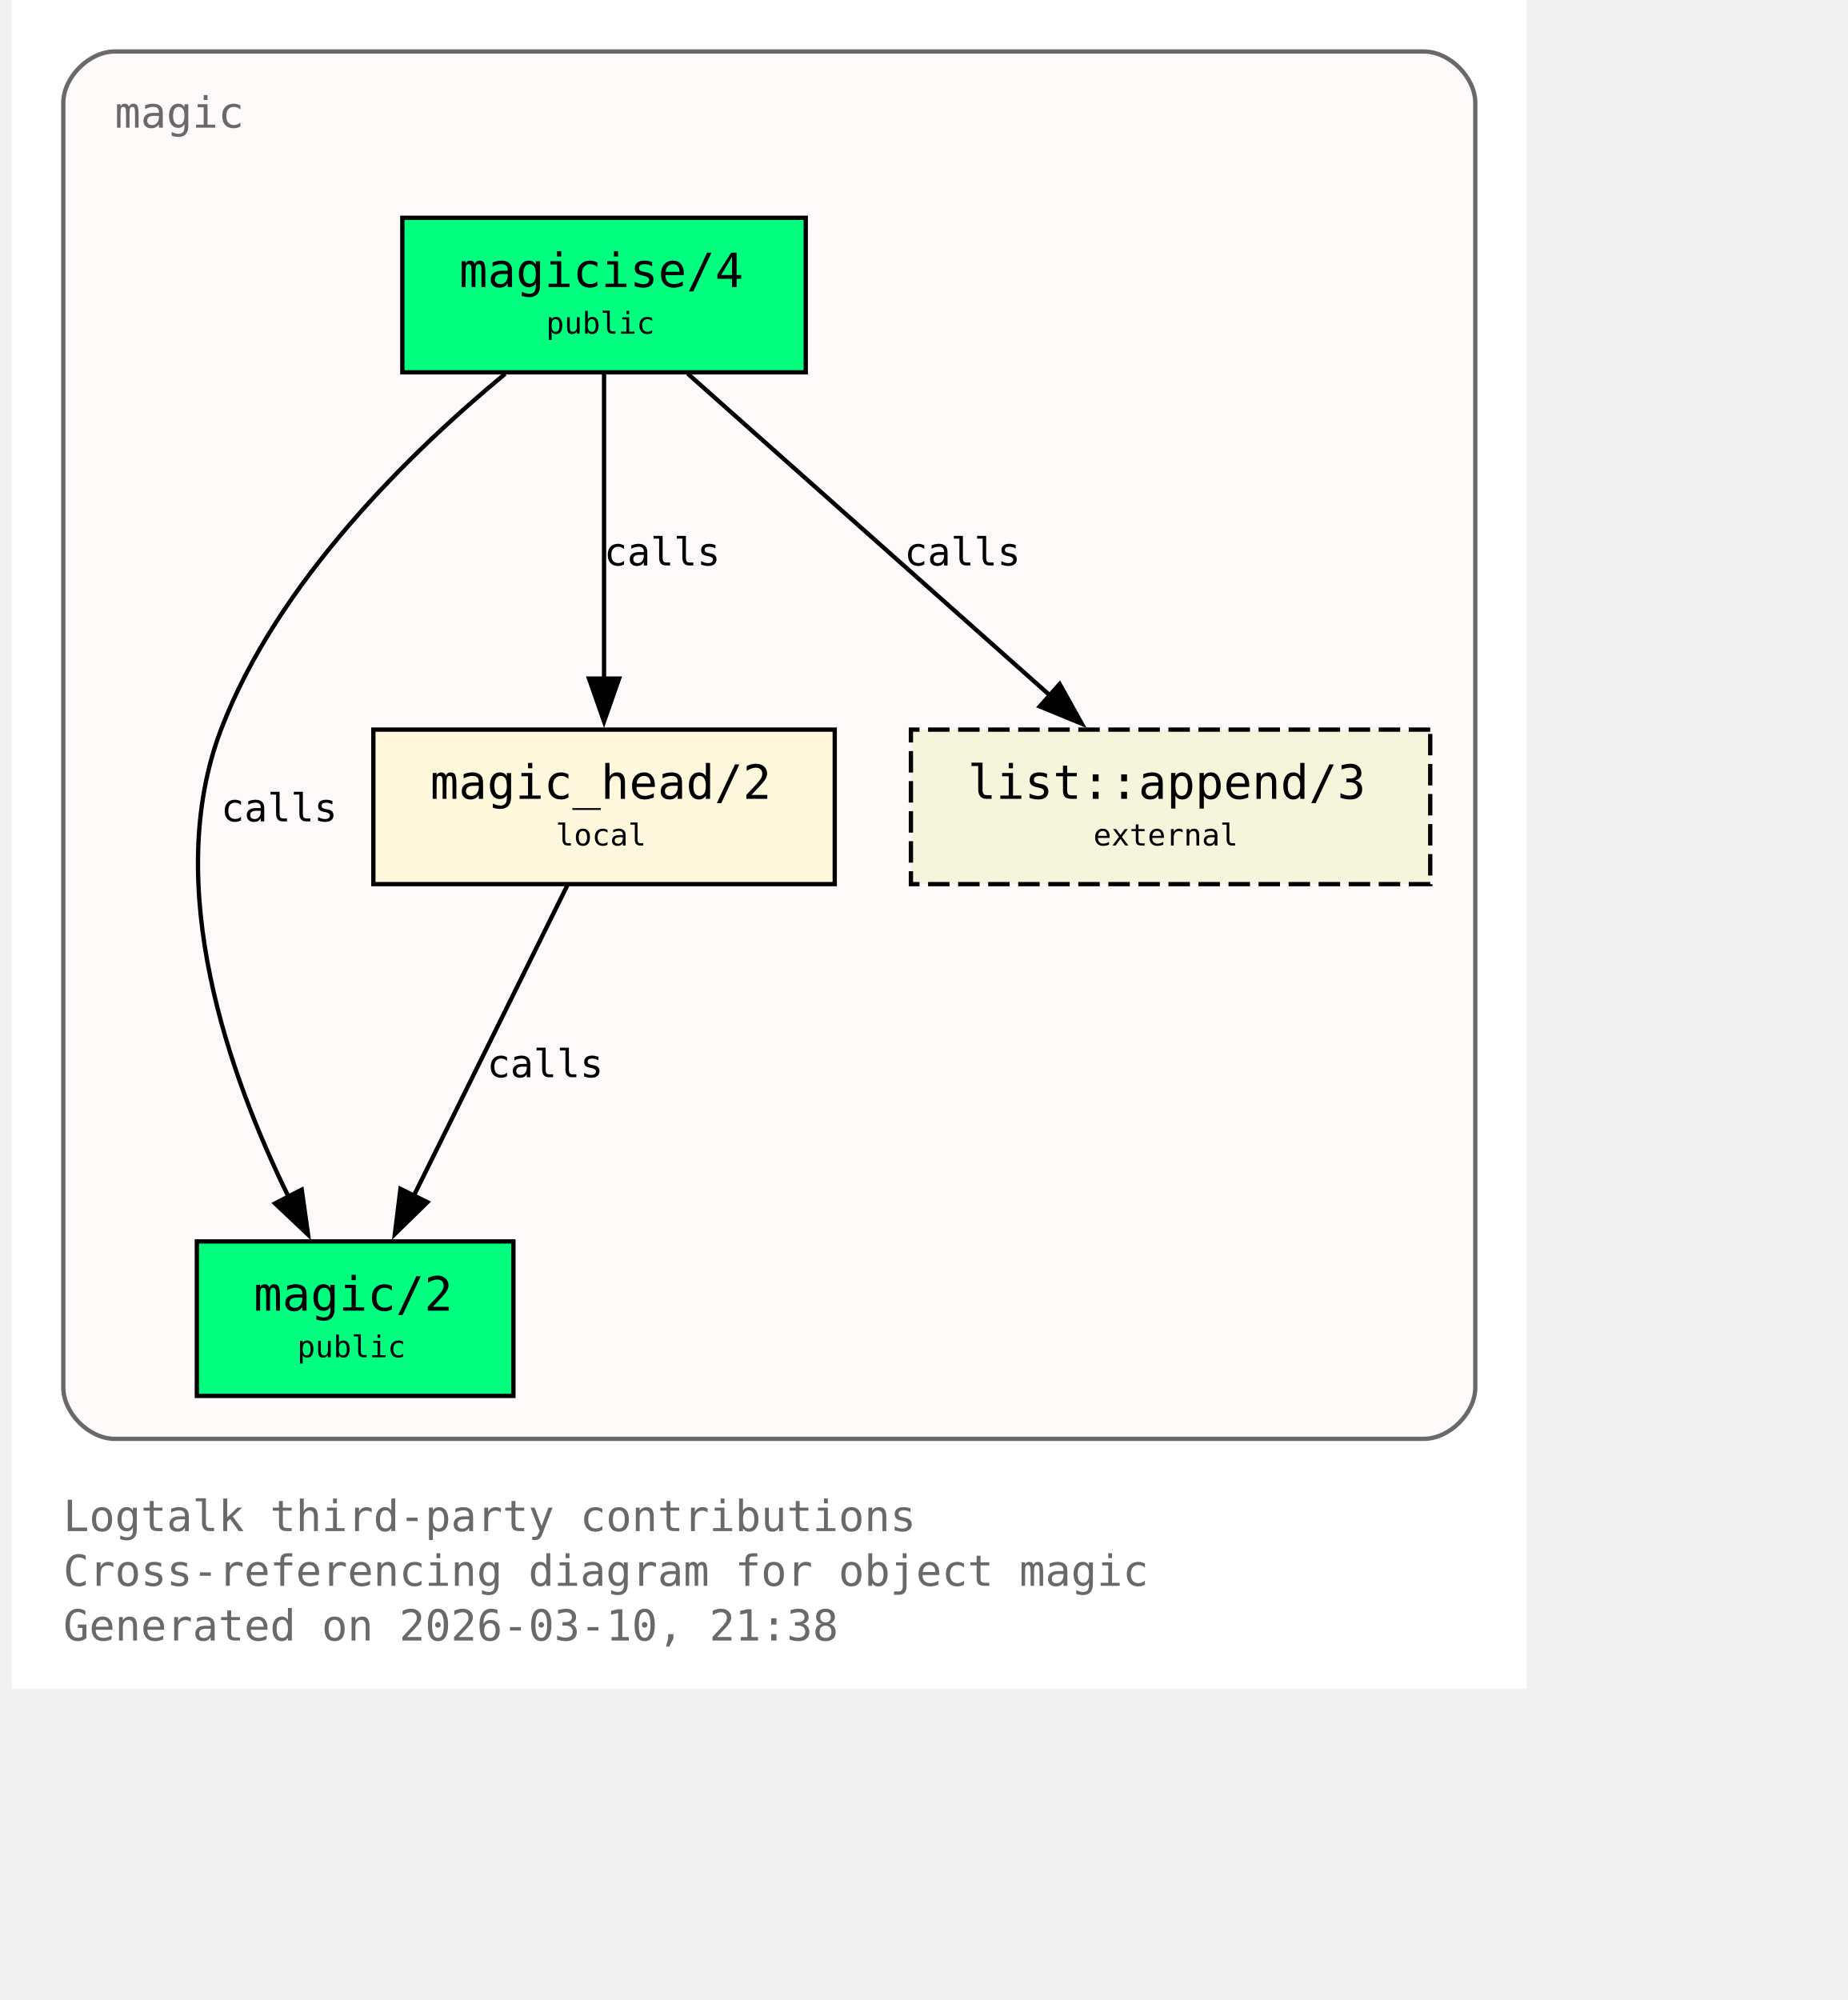
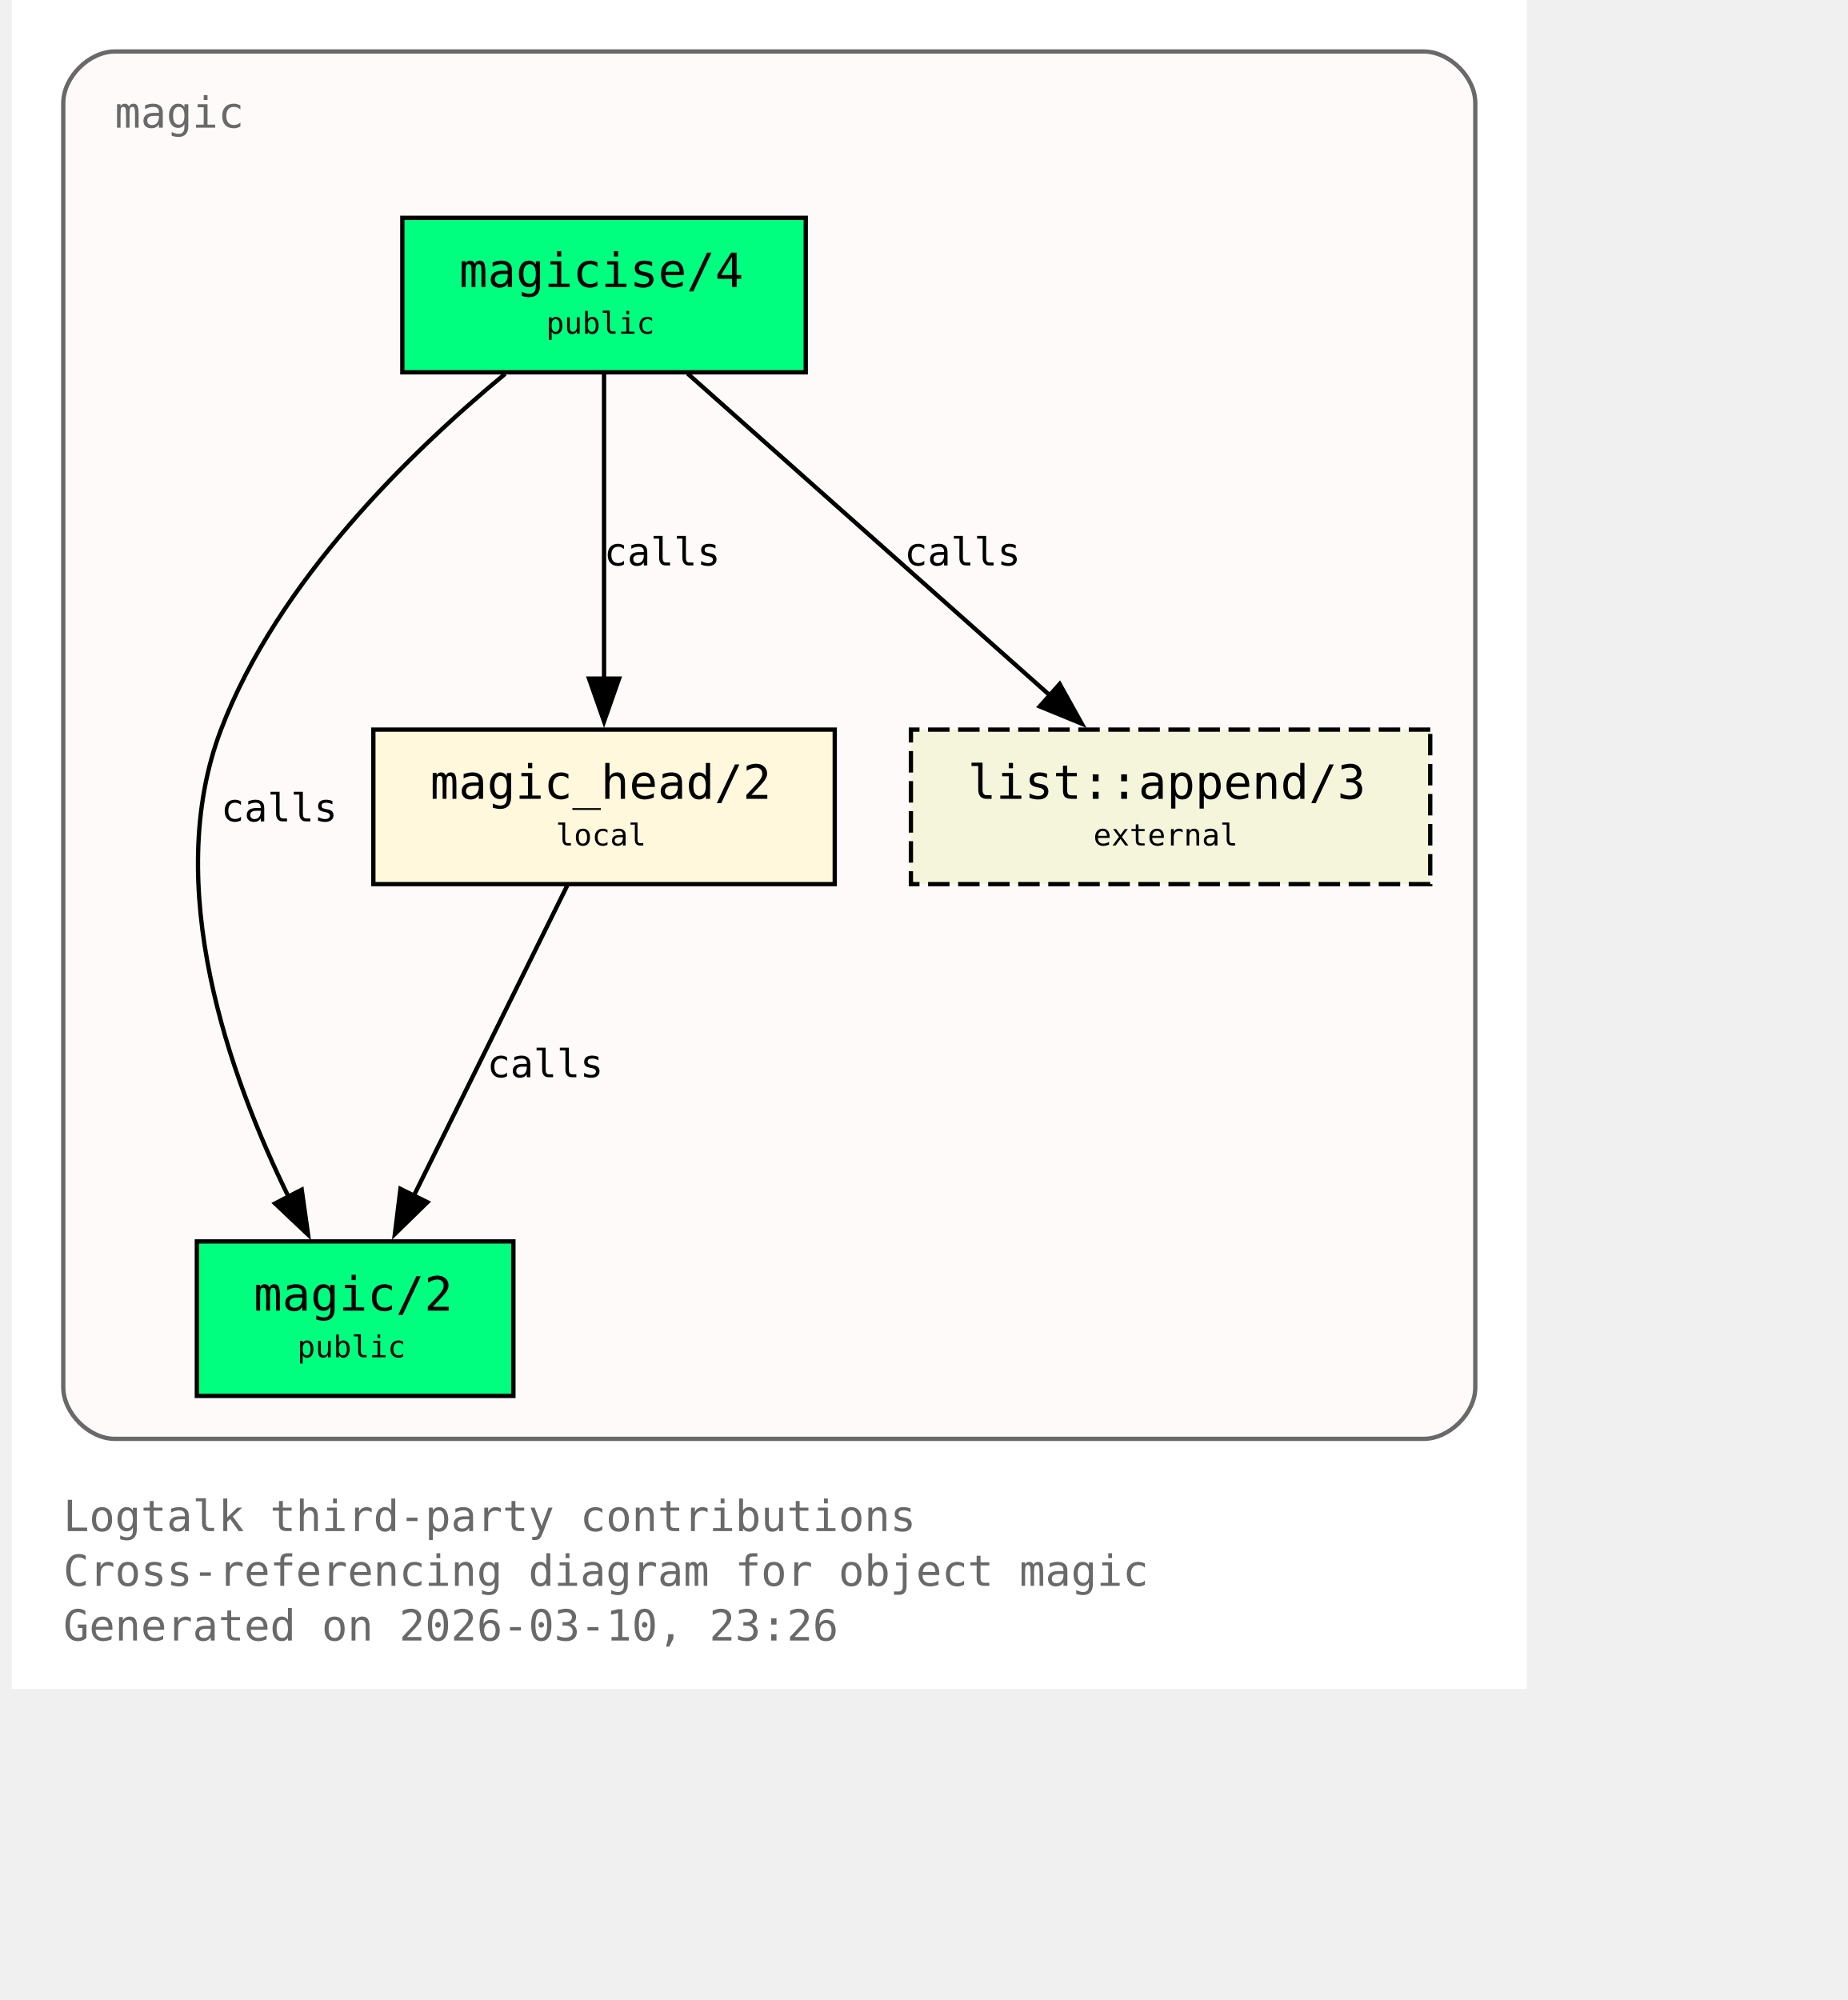
<svg xmlns="http://www.w3.org/2000/svg" xmlns:xlink="http://www.w3.org/1999/xlink" width="497pt" height="538pt" viewBox="72.00 72.00 425.00 466.00">
  <g id="graph0" class="graph" transform="scale(1 1) rotate(0) translate(76 461.5)">
    <polygon fill="white" stroke="none" points="-4,4 -4,-389.5 349,-389.5 349,4 -4,4" />
    <text xml:space="preserve" text-anchor="start" x="8" y="-32.75" font-family="Monospace" font-size="10.00" fill="dimgray">Logtalk third-party contributions</text>
    <text xml:space="preserve" text-anchor="start" x="8" y="-20" font-family="Monospace" font-size="10.00" fill="dimgray">Cross-referencing diagram for object magic</text>
-     <text xml:space="preserve" text-anchor="start" x="8" y="-7.25" font-family="Monospace" font-size="10.00" fill="dimgray">Generated on 2026-03-10, 21:38</text>
+     <text xml:space="preserve" text-anchor="start" x="8" y="-7.25" font-family="Monospace" font-size="10.00" fill="dimgray">Generated on 2026-03-10, 23:26</text>
    <g id="clust1" class="cluster">
      <g id="a_clust1">
        <a xlink:title="magic">
          <path fill="snow" stroke="dimgray" d="M20,-54.25C20,-54.25 325,-54.25 325,-54.25 331,-54.25 337,-60.25 337,-66.25 337,-66.25 337,-365.5 337,-365.5 337,-371.5 331,-377.5 325,-377.5 325,-377.5 20,-377.5 20,-377.5 14,-377.5 8,-371.5 8,-365.5 8,-365.5 8,-66.25 8,-66.25 8,-60.25 14,-54.25 20,-54.25" />
          <g id="a_clust1_0">
-             <a xlink:href="https://github.com/LogtalkDotOrg/logtalk3/tree/fa25839567d123f9b0b2f5d548a1fbd8688aaa1e/contributions/verdi_neruda/magic.lgt#L35" xlink:title="https://github.com/LogtalkDotOrg/logtalk3/tree/fa25839567d123f9b0b2f5d548a1fbd8688aaa1e/contributions/verdi_neruda/magic.lgt#L35">
+             <a xlink:href="https://github.com/LogtalkDotOrg/logtalk3/tree/0bda622afa920e9ce2951047bea787a2fea73532/contributions/verdi_neruda/magic.lgt#L35" xlink:title="https://github.com/LogtalkDotOrg/logtalk3/tree/0bda622afa920e9ce2951047bea787a2fea73532/contributions/verdi_neruda/magic.lgt#L35">
              <text xml:space="preserve" text-anchor="start" x="20" y="-359.75" font-family="Monospace" font-size="10.00" fill="dimgray">magic</text>
            </a>
          </g>
        </a>
      </g>
    </g>
    <g id="node1" class="node">
      <polygon fill="springgreen" stroke="black" points="181,-338.75 87,-338.75 87,-302.75 181,-302.75 181,-338.75" />
      <text xml:space="preserve" text-anchor="start" x="95" y="-323" font-family="Monospace" font-size="9.00"> </text>
      <g id="a_node1_1">
-         <a xlink:href="https://github.com/LogtalkDotOrg/logtalk3/tree/fa25839567d123f9b0b2f5d548a1fbd8688aaa1e/contributions/verdi_neruda/magic.lgt#L44" xlink:title="https://github.com/LogtalkDotOrg/logtalk3/tree/fa25839567d123f9b0b2f5d548a1fbd8688aaa1e/contributions/verdi_neruda/magic.lgt#L44">
+         <a xlink:href="https://github.com/LogtalkDotOrg/logtalk3/tree/0bda622afa920e9ce2951047bea787a2fea73532/contributions/verdi_neruda/magic.lgt#L44" xlink:title="https://github.com/LogtalkDotOrg/logtalk3/tree/0bda622afa920e9ce2951047bea787a2fea73532/contributions/verdi_neruda/magic.lgt#L44">
          <text xml:space="preserve" text-anchor="start" x="100.25" y="-322.62" font-family="Monospace" font-size="11.00">magicise/4</text>
        </a>
      </g>
      <text xml:space="preserve" text-anchor="start" x="167.75" y="-323" font-family="Monospace" font-size="9.00"> </text>
      <text xml:space="preserve" text-anchor="start" x="95" y="-310.62" font-family="Monospace" font-size="9.00"> </text>
      <text xml:space="preserve" text-anchor="start" x="120.5" y="-311.75" font-family="Monospace" font-size="7.00">public</text>
      <text xml:space="preserve" text-anchor="start" x="167.75" y="-310.62" font-family="Monospace" font-size="9.00"> </text>
    </g>
    <g id="node2" class="node">
      <polygon fill="springgreen" stroke="black" points="112.88,-100.25 39.12,-100.25 39.12,-64.25 112.88,-64.25 112.88,-100.25" />
      <text xml:space="preserve" text-anchor="start" x="47.12" y="-84.5" font-family="Monospace" font-size="9.00"> </text>
      <g id="a_node2_2">
-         <a xlink:href="https://github.com/LogtalkDotOrg/logtalk3/tree/fa25839567d123f9b0b2f5d548a1fbd8688aaa1e/contributions/verdi_neruda/magic.lgt#L51" xlink:title="https://github.com/LogtalkDotOrg/logtalk3/tree/fa25839567d123f9b0b2f5d548a1fbd8688aaa1e/contributions/verdi_neruda/magic.lgt#L51">
+         <a xlink:href="https://github.com/LogtalkDotOrg/logtalk3/tree/0bda622afa920e9ce2951047bea787a2fea73532/contributions/verdi_neruda/magic.lgt#L51" xlink:title="https://github.com/LogtalkDotOrg/logtalk3/tree/0bda622afa920e9ce2951047bea787a2fea73532/contributions/verdi_neruda/magic.lgt#L51">
          <text xml:space="preserve" text-anchor="start" x="52.38" y="-84.12" font-family="Monospace" font-size="11.00">magic/2</text>
        </a>
      </g>
      <text xml:space="preserve" text-anchor="start" x="99.62" y="-84.5" font-family="Monospace" font-size="9.00"> </text>
      <text xml:space="preserve" text-anchor="start" x="47.12" y="-72.12" font-family="Monospace" font-size="9.00"> </text>
      <text xml:space="preserve" text-anchor="start" x="62.5" y="-73.25" font-family="Monospace" font-size="7.00">public</text>
      <text xml:space="preserve" text-anchor="start" x="99.62" y="-72.12" font-family="Monospace" font-size="9.00"> </text>
    </g>
    <g id="edge1" class="edge">
      <g id="a_edge1">
-         <a xlink:href="https://github.com/LogtalkDotOrg/logtalk3/tree/fa25839567d123f9b0b2f5d548a1fbd8688aaa1e/contributions/verdi_neruda/magic.lgt#L58" xlink:title="calls">
+         <a xlink:href="https://github.com/LogtalkDotOrg/logtalk3/tree/0bda622afa920e9ce2951047bea787a2fea73532/contributions/verdi_neruda/magic.lgt#L58" xlink:title="calls">
          <path fill="none" stroke="black" d="M110.95,-302.39C89.17,-284.41 57.93,-254.13 44.75,-219.5 30.88,-183.06 46.73,-138.69 60.46,-110.7" />
          <polygon fill="black" stroke="black" points="63.56,-112.31 65.04,-101.82 57.34,-109.1 63.56,-112.31" />
        </a>
      </g>
      <g id="a_edge1-label">
-         <a xlink:href="https://github.com/LogtalkDotOrg/logtalk3/tree/fa25839567d123f9b0b2f5d548a1fbd8688aaa1e/contributions/verdi_neruda/magic.lgt#L58" xlink:title="https://github.com/LogtalkDotOrg/logtalk3/tree/fa25839567d123f9b0b2f5d548a1fbd8688aaa1e/contributions/verdi_neruda/magic.lgt#L58">
+         <a xlink:href="https://github.com/LogtalkDotOrg/logtalk3/tree/0bda622afa920e9ce2951047bea787a2fea73532/contributions/verdi_neruda/magic.lgt#L58" xlink:title="https://github.com/LogtalkDotOrg/logtalk3/tree/0bda622afa920e9ce2951047bea787a2fea73532/contributions/verdi_neruda/magic.lgt#L58">
          <text xml:space="preserve" text-anchor="start" x="44.75" y="-198.12" font-family="Monospace" font-size="9.00">calls</text>
        </a>
      </g>
    </g>
    <g id="node3" class="node">
      <polygon fill="cornsilk" stroke="black" points="187.75,-219.5 80.25,-219.5 80.25,-183.5 187.75,-183.5 187.75,-219.5" />
      <text xml:space="preserve" text-anchor="start" x="88.25" y="-203.75" font-family="Monospace" font-size="9.00"> </text>
      <g id="a_node3_3">
-         <a xlink:href="https://github.com/LogtalkDotOrg/logtalk3/tree/fa25839567d123f9b0b2f5d548a1fbd8688aaa1e/contributions/verdi_neruda/magic.lgt#L66" xlink:title="https://github.com/LogtalkDotOrg/logtalk3/tree/fa25839567d123f9b0b2f5d548a1fbd8688aaa1e/contributions/verdi_neruda/magic.lgt#L66">
+         <a xlink:href="https://github.com/LogtalkDotOrg/logtalk3/tree/0bda622afa920e9ce2951047bea787a2fea73532/contributions/verdi_neruda/magic.lgt#L66" xlink:title="https://github.com/LogtalkDotOrg/logtalk3/tree/0bda622afa920e9ce2951047bea787a2fea73532/contributions/verdi_neruda/magic.lgt#L66">
          <text xml:space="preserve" text-anchor="start" x="93.5" y="-203.38" font-family="Monospace" font-size="11.00">magic_head/2</text>
        </a>
      </g>
      <text xml:space="preserve" text-anchor="start" x="174.5" y="-203.75" font-family="Monospace" font-size="9.00"> </text>
      <text xml:space="preserve" text-anchor="start" x="88.25" y="-191.38" font-family="Monospace" font-size="9.00"> </text>
      <text xml:space="preserve" text-anchor="start" x="122.75" y="-192.5" font-family="Monospace" font-size="7.00">local</text>
      <text xml:space="preserve" text-anchor="start" x="174.5" y="-191.38" font-family="Monospace" font-size="9.00"> </text>
    </g>
    <g id="edge2" class="edge">
      <g id="a_edge2">
-         <a xlink:href="https://github.com/LogtalkDotOrg/logtalk3/tree/fa25839567d123f9b0b2f5d548a1fbd8688aaa1e/contributions/verdi_neruda/magic.lgt#L60" xlink:title="calls">
+         <a xlink:href="https://github.com/LogtalkDotOrg/logtalk3/tree/0bda622afa920e9ce2951047bea787a2fea73532/contributions/verdi_neruda/magic.lgt#L60" xlink:title="calls">
          <path fill="none" stroke="black" d="M134,-302.45C134,-283.75 134,-253.62 134,-231.33" />
          <polygon fill="black" stroke="black" points="137.5,-231.39 134,-221.39 130.5,-231.39 137.5,-231.39" />
        </a>
      </g>
      <g id="a_edge2-label">
-         <a xlink:href="https://github.com/LogtalkDotOrg/logtalk3/tree/fa25839567d123f9b0b2f5d548a1fbd8688aaa1e/contributions/verdi_neruda/magic.lgt#L60" xlink:title="https://github.com/LogtalkDotOrg/logtalk3/tree/fa25839567d123f9b0b2f5d548a1fbd8688aaa1e/contributions/verdi_neruda/magic.lgt#L60">
+         <a xlink:href="https://github.com/LogtalkDotOrg/logtalk3/tree/0bda622afa920e9ce2951047bea787a2fea73532/contributions/verdi_neruda/magic.lgt#L60" xlink:title="https://github.com/LogtalkDotOrg/logtalk3/tree/0bda622afa920e9ce2951047bea787a2fea73532/contributions/verdi_neruda/magic.lgt#L60">
          <text xml:space="preserve" text-anchor="start" x="134" y="-257.75" font-family="Monospace" font-size="9.00">calls</text>
        </a>
      </g>
    </g>
    <g id="node4" class="node">
      <polygon fill="beige" stroke="black" stroke-dasharray="5,2" points="326.5,-219.5 205.5,-219.5 205.5,-183.5 326.5,-183.5 326.5,-219.5" />
      <text xml:space="preserve" text-anchor="start" x="213.5" y="-203.75" font-family="Monospace" font-size="9.00"> </text>
      <g id="a_node4_4">
        <a xlink:href="https://logtalk.org/library/listp_0.html#append-3" xlink:title="https://logtalk.org/library/listp_0.html#append-3">
          <text xml:space="preserve" text-anchor="start" x="218.75" y="-203.38" font-family="Monospace" font-size="11.00">list::append/3</text>
        </a>
      </g>
      <text xml:space="preserve" text-anchor="start" x="313.25" y="-203.75" font-family="Monospace" font-size="9.00"> </text>
      <text xml:space="preserve" text-anchor="start" x="213.5" y="-191.38" font-family="Monospace" font-size="9.00"> </text>
      <text xml:space="preserve" text-anchor="start" x="248" y="-192.5" font-family="Monospace" font-size="7.00">external</text>
      <text xml:space="preserve" text-anchor="start" x="313.25" y="-191.38" font-family="Monospace" font-size="9.00"> </text>
    </g>
    <g id="edge4" class="edge">
      <g id="a_edge4">
-         <a xlink:href="https://github.com/LogtalkDotOrg/logtalk3/tree/fa25839567d123f9b0b2f5d548a1fbd8688aaa1e/contributions/verdi_neruda/magic.lgt#L60" xlink:title="calls">
+         <a xlink:href="https://github.com/LogtalkDotOrg/logtalk3/tree/0bda622afa920e9ce2951047bea787a2fea73532/contributions/verdi_neruda/magic.lgt#L60" xlink:title="calls">
          <path fill="none" stroke="black" d="M153.48,-302.45C175.8,-282.62 212.58,-249.95 237.98,-227.39" />
          <polygon fill="black" stroke="black" points="240.16,-230.13 245.31,-220.88 235.51,-224.9 240.16,-230.13" />
        </a>
      </g>
      <g id="a_edge4-label">
-         <a xlink:href="https://github.com/LogtalkDotOrg/logtalk3/tree/fa25839567d123f9b0b2f5d548a1fbd8688aaa1e/contributions/verdi_neruda/magic.lgt#L60" xlink:title="https://github.com/LogtalkDotOrg/logtalk3/tree/fa25839567d123f9b0b2f5d548a1fbd8688aaa1e/contributions/verdi_neruda/magic.lgt#L60">
+         <a xlink:href="https://github.com/LogtalkDotOrg/logtalk3/tree/0bda622afa920e9ce2951047bea787a2fea73532/contributions/verdi_neruda/magic.lgt#L60" xlink:title="https://github.com/LogtalkDotOrg/logtalk3/tree/0bda622afa920e9ce2951047bea787a2fea73532/contributions/verdi_neruda/magic.lgt#L60">
          <text xml:space="preserve" text-anchor="start" x="203.96" y="-257.75" font-family="Monospace" font-size="9.00">calls</text>
        </a>
      </g>
    </g>
    <g id="edge3" class="edge">
      <g id="a_edge3">
-         <a xlink:href="https://github.com/LogtalkDotOrg/logtalk3/tree/fa25839567d123f9b0b2f5d548a1fbd8688aaa1e/contributions/verdi_neruda/magic.lgt#L69" xlink:title="calls">
+         <a xlink:href="https://github.com/LogtalkDotOrg/logtalk3/tree/0bda622afa920e9ce2951047bea787a2fea73532/contributions/verdi_neruda/magic.lgt#L69" xlink:title="calls">
          <path fill="none" stroke="black" d="M125.44,-183.2C116.02,-164.15 100.73,-133.25 89.65,-110.85" />
          <polygon fill="black" stroke="black" points="92.84,-109.39 85.26,-101.98 86.56,-112.49 92.84,-109.39" />
        </a>
      </g>
      <g id="a_edge3-label">
-         <a xlink:href="https://github.com/LogtalkDotOrg/logtalk3/tree/fa25839567d123f9b0b2f5d548a1fbd8688aaa1e/contributions/verdi_neruda/magic.lgt#L69" xlink:title="https://github.com/LogtalkDotOrg/logtalk3/tree/fa25839567d123f9b0b2f5d548a1fbd8688aaa1e/contributions/verdi_neruda/magic.lgt#L69">
+         <a xlink:href="https://github.com/LogtalkDotOrg/logtalk3/tree/0bda622afa920e9ce2951047bea787a2fea73532/contributions/verdi_neruda/magic.lgt#L69" xlink:title="https://github.com/LogtalkDotOrg/logtalk3/tree/0bda622afa920e9ce2951047bea787a2fea73532/contributions/verdi_neruda/magic.lgt#L69">
          <text xml:space="preserve" text-anchor="start" x="106.74" y="-138.5" font-family="Monospace" font-size="9.00">calls</text>
        </a>
      </g>
    </g>
  </g>
</svg>
